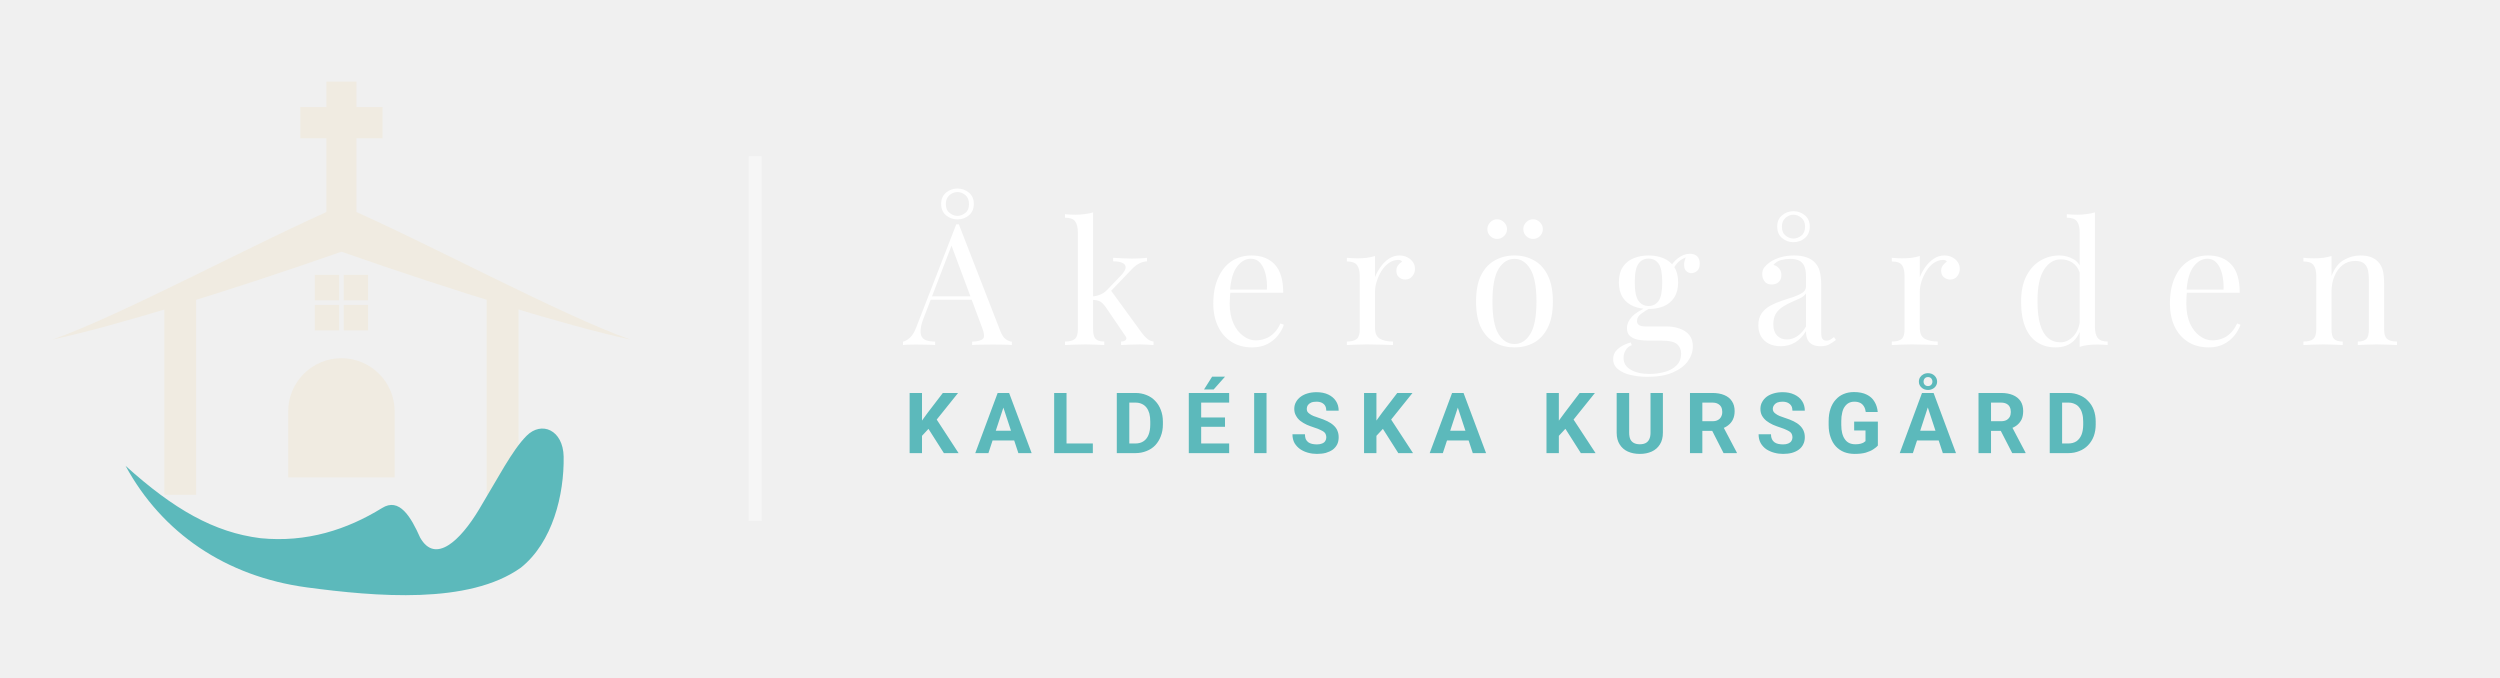
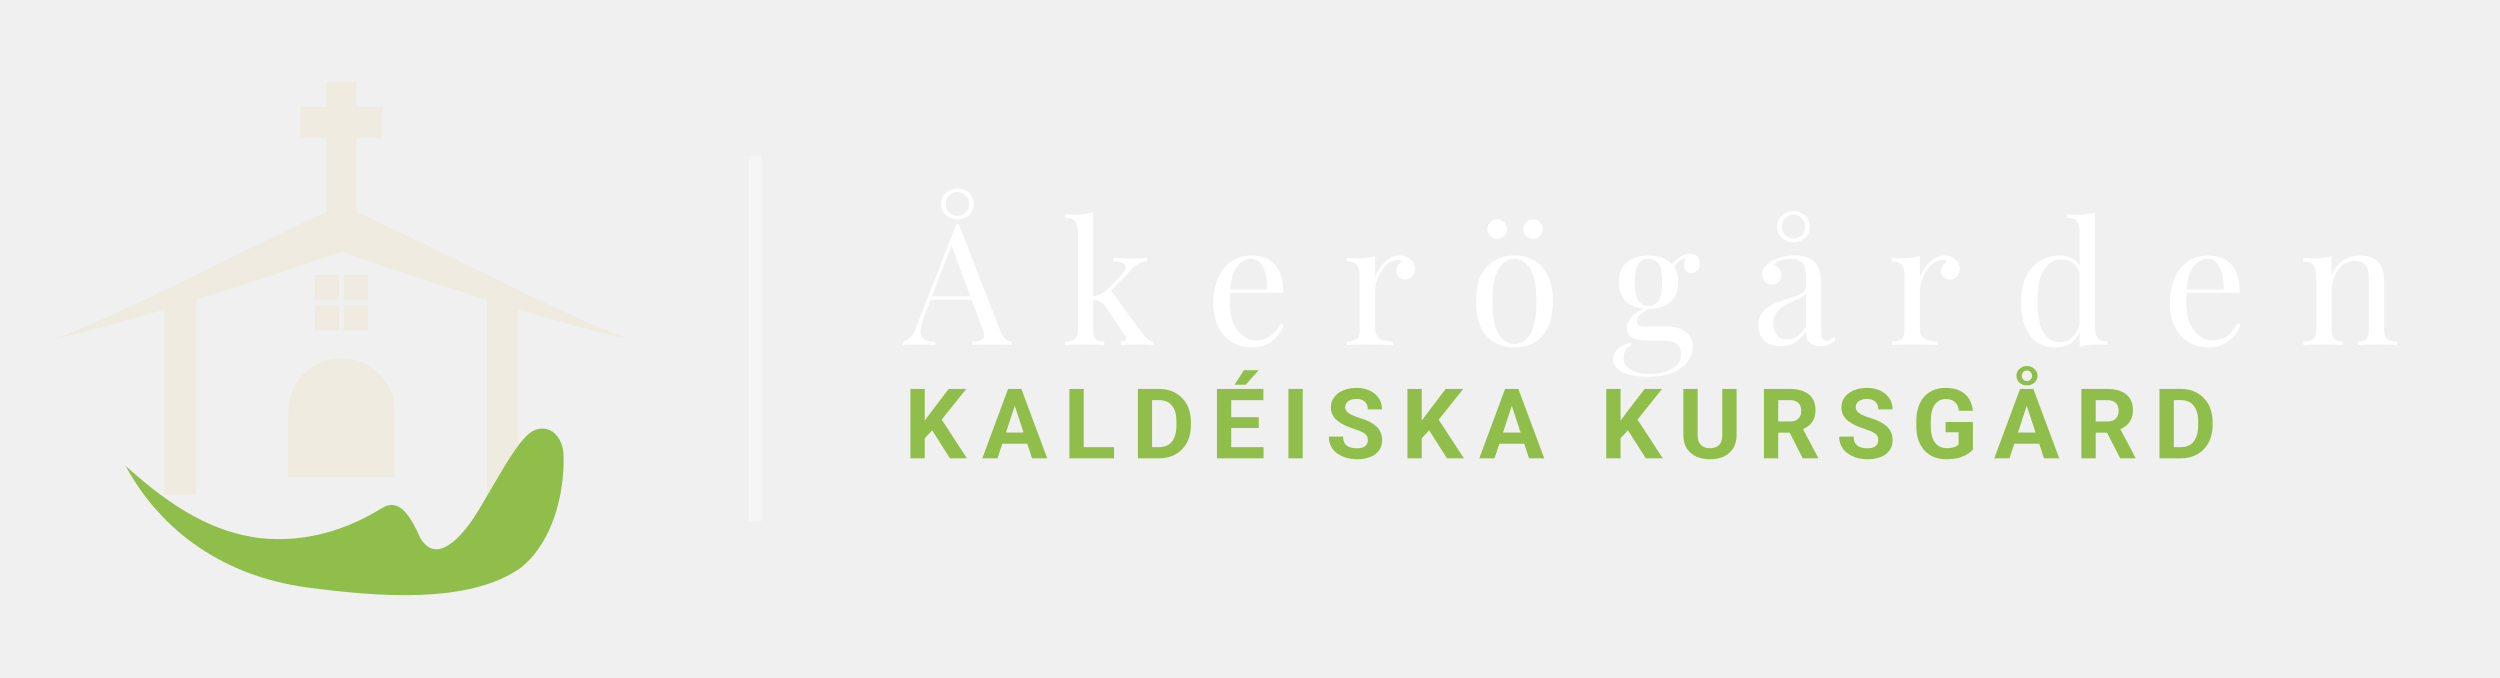
<svg xmlns="http://www.w3.org/2000/svg" width="192" height="52" viewBox="0 0 192 52" role="img" aria-label="Åkerögården — Kaldéiska Kursgård">
  <g transform="translate(4.00,6.00) scale(0.44444)">
    <g fill="#f0ebe1">
      <path d="M47.4,0.6h5.2v23.5h-5.2z" />
      <path d="M42.9,5.0h14.2v5.4h-14.2z" />
      <path d="M50,22.0 C36,28.0 12,41.0 0,45.2       C11,42.8 30,37.0 50,30.0       C70,37.0 89,42.8 100,45.2       C88,41.0 64,28.0 50,22.0 Z" />
      <path d="M19.4,38h5.5v34h-5.5z" />
      <path d="M75.1,38h5.5v34h-5.5z" />
      <path d="M45.4,34h4.2v4.4h-4.2z" />
      <path d="M50.4,34h4.2v4.4h-4.2z" />
      <path d="M45.4,39.2h4.2v4.4h-4.2z" />
      <path d="M50.4,39.2h4.2v4.4h-4.2z" />
      <path d="M40.8,69V57.6 A9.2,9.2 0 0 1 59.2,57.6 V69 Z" />
    </g>
-     <path fill="#5cb9bb" d="M12.7,67.0       C21.0,74.5 28.0,78.5 36.0,79.5       C44.0,80.3 51.0,78.0 57.0,74.3       C60.0,72.4 62.0,75.8 63.6,79.4       C66.2,84.0 70.5,80.0 73.8,74.5       C77.0,69.2 79.5,64.3 82.0,61.8       C84.6,59.2 88.3,60.8 88.4,65.4       C88.5,72.0 86.5,80.2 81.0,84.6       C72.0,91.0 56.0,89.6 44.0,88.0       C30.0,86.1 19.0,78.6 12.7,67.0 Z" />
+     <path fill="#8fbf4a" d="M12.7,67.0       C21.0,74.5 28.0,78.5 36.0,79.5       C44.0,80.3 51.0,78.0 57.0,74.3       C60.0,72.4 62.0,75.8 63.6,79.4       C66.2,84.0 70.5,80.0 73.8,74.5       C77.0,69.2 79.5,64.3 82.0,61.8       C84.6,59.2 88.3,60.8 88.4,65.4       C88.5,72.0 86.5,80.2 81.0,84.6       C72.0,91.0 56.0,89.6 44.0,88.0       C30.0,86.1 19.0,78.6 12.7,67.0 Z" />
  </g>
  <line x1="58" y1="12" x2="58" y2="40" stroke="#ffffff" stroke-width="1" opacity="0.4" />
  <path fill="#ffffff" d="M73.64 17.23 76.82 25.41Q77.01 25.90 77.26 26.06Q77.50 26.23 77.71 26.24V26.50Q77.45 26.47 77.08 26.47Q76.70 26.46 76.32 26.46Q75.81 26.46 75.37 26.47Q74.93 26.47 74.66 26.50V26.24Q75.32 26.21 75.50 26.01Q75.68 25.81 75.42 25.15L73.01 18.69L73.21 18.52L70.95 24.39Q70.74 24.91 70.71 25.27Q70.67 25.63 70.78 25.84Q70.89 26.05 71.15 26.14Q71.42 26.23 71.82 26.24V26.50Q71.46 26.47 71.06 26.47Q70.67 26.46 70.33 26.46Q70.00 26.46 69.78 26.47Q69.55 26.47 69.35 26.50V26.24Q69.61 26.18 69.89 25.93Q70.16 25.69 70.38 25.11L73.44 17.23Q73.49 17.23 73.54 17.23Q73.59 17.23 73.64 17.23ZM75.23 22.76V23.02H71.36L71.49 22.76ZM73.53 14.48Q74.03 14.48 74.41 14.79Q74.79 15.11 74.79 15.66Q74.79 16.22 74.41 16.54Q74.03 16.85 73.53 16.85Q73.03 16.85 72.66 16.54Q72.28 16.22 72.28 15.66Q72.28 15.11 72.66 14.79Q73.03 14.48 73.53 14.48ZM73.53 14.75Q73.21 14.75 72.93 14.98Q72.64 15.22 72.64 15.67Q72.64 16.13 72.93 16.35Q73.21 16.58 73.53 16.58Q73.85 16.58 74.14 16.35Q74.42 16.13 74.42 15.67Q74.42 15.22 74.14 14.98Q73.85 14.75 73.53 14.75ZM83.95 16.31V25.29Q83.95 25.84 84.15 26.03Q84.34 26.23 84.81 26.23V26.50Q84.60 26.49 84.19 26.47Q83.78 26.45 83.37 26.45Q82.93 26.45 82.47 26.47Q82.02 26.49 81.79 26.50V26.23Q82.33 26.23 82.55 26.03Q82.78 25.84 82.78 25.29V17.87Q82.78 17.28 82.57 17.00Q82.37 16.72 81.79 16.72V16.45Q82.21 16.49 82.60 16.49Q82.98 16.49 83.32 16.44Q83.67 16.40 83.95 16.31ZM88.09 19.80V20.07Q87.76 20.09 87.48 20.24Q87.19 20.39 86.92 20.68L85.08 22.60L85.27 22.24L87.68 25.55Q87.90 25.85 88.11 26.02Q88.31 26.19 88.59 26.23V26.50Q88.45 26.49 88.14 26.47Q87.84 26.45 87.54 26.45Q87.14 26.45 86.72 26.47Q86.31 26.49 86.10 26.50V26.23Q86.36 26.23 86.46 26.10Q86.57 25.97 86.42 25.79L84.93 23.60Q84.68 23.25 84.48 23.15Q84.28 23.04 83.90 23.03V22.77Q84.32 22.72 84.58 22.59Q84.84 22.47 85.07 22.22L86.03 21.22Q86.45 20.79 86.45 20.54Q86.45 20.29 86.18 20.18Q85.92 20.07 85.49 20.07V19.80Q85.82 19.82 86.25 19.84Q86.67 19.86 86.96 19.86Q87.18 19.86 87.38 19.85Q87.59 19.84 87.77 19.83Q87.96 19.82 88.09 19.80ZM96.12 19.62Q97.26 19.62 97.91 20.32Q98.55 21.01 98.55 22.48H93.96L93.95 22.24H97.30Q97.33 21.60 97.20 21.06Q97.07 20.52 96.79 20.20Q96.51 19.87 96.07 19.87Q95.47 19.87 95.01 20.47Q94.55 21.07 94.46 22.37L94.50 22.42Q94.47 22.61 94.46 22.85Q94.44 23.08 94.44 23.32Q94.44 24.20 94.73 24.84Q95.02 25.47 95.48 25.80Q95.94 26.14 96.43 26.14Q96.82 26.14 97.17 26.01Q97.52 25.89 97.82 25.60Q98.12 25.32 98.34 24.84L98.60 24.94Q98.46 25.37 98.14 25.77Q97.81 26.18 97.32 26.43Q96.82 26.68 96.17 26.68Q95.24 26.68 94.57 26.25Q93.90 25.82 93.54 25.06Q93.18 24.30 93.18 23.32Q93.18 22.17 93.55 21.35Q93.91 20.52 94.57 20.07Q95.24 19.62 96.12 19.62ZM107.48 19.62Q107.83 19.62 108.10 19.77Q108.37 19.91 108.52 20.14Q108.67 20.36 108.67 20.65Q108.67 20.98 108.46 21.22Q108.26 21.47 107.92 21.47Q107.65 21.47 107.44 21.29Q107.24 21.12 107.24 20.79Q107.24 20.55 107.37 20.37Q107.51 20.20 107.68 20.09Q107.59 19.96 107.40 19.96Q107.00 19.96 106.66 20.20Q106.33 20.44 106.09 20.82Q105.86 21.20 105.73 21.62Q105.60 22.04 105.60 22.41V25.16Q105.60 25.80 105.97 26.01Q106.34 26.23 106.98 26.23V26.50Q106.68 26.49 106.13 26.47Q105.58 26.45 104.97 26.45Q104.53 26.45 104.10 26.47Q103.66 26.49 103.44 26.50V26.23Q103.97 26.23 104.20 26.03Q104.43 25.84 104.43 25.29V21.22Q104.43 20.64 104.22 20.36Q104.01 20.08 103.44 20.08V19.80Q103.86 19.84 104.25 19.84Q104.62 19.84 104.97 19.80Q105.31 19.75 105.60 19.66V21.29Q105.74 20.91 106.01 20.53Q106.27 20.14 106.65 19.88Q107.03 19.62 107.48 19.62ZM116.31 19.62Q117.14 19.62 117.80 19.99Q118.47 20.35 118.86 21.13Q119.26 21.91 119.26 23.16Q119.26 24.41 118.86 25.18Q118.47 25.95 117.80 26.32Q117.14 26.68 116.31 26.68Q115.49 26.68 114.82 26.32Q114.15 25.95 113.75 25.18Q113.36 24.41 113.36 23.16Q113.36 21.91 113.75 21.13Q114.15 20.35 114.82 19.99Q115.49 19.62 116.31 19.62ZM116.31 19.88Q115.57 19.88 115.09 20.65Q114.62 21.42 114.62 23.16Q114.62 24.90 115.09 25.66Q115.57 26.42 116.31 26.42Q117.05 26.42 117.52 25.66Q118.00 24.90 118.00 23.16Q118.00 21.42 117.52 20.65Q117.05 19.88 116.31 19.88ZM117.74 16.84Q118.04 16.84 118.27 17.07Q118.49 17.30 118.49 17.59Q118.49 17.91 118.27 18.13Q118.04 18.35 117.74 18.35Q117.43 18.35 117.21 18.13Q116.99 17.91 116.99 17.59Q116.99 17.30 117.21 17.07Q117.43 16.84 117.74 16.84ZM114.98 16.84Q115.28 16.84 115.51 17.07Q115.74 17.30 115.74 17.59Q115.74 17.91 115.51 18.13Q115.28 18.35 114.98 18.35Q114.67 18.35 114.45 18.13Q114.23 17.91 114.23 17.59Q114.23 17.30 114.45 17.07Q114.67 16.84 114.98 16.84ZM126.54 28.94Q125.85 28.94 125.24 28.80Q124.63 28.66 124.26 28.35Q123.89 28.05 123.89 27.58Q123.89 27.12 124.25 26.80Q124.62 26.47 125.24 26.30L125.32 26.51Q125.03 26.60 124.86 26.88Q124.69 27.15 124.69 27.49Q124.69 28.09 125.25 28.40Q125.80 28.72 126.68 28.72Q127.27 28.72 127.83 28.57Q128.39 28.42 128.75 28.07Q129.11 27.72 129.11 27.15Q129.11 26.72 128.81 26.44Q128.50 26.16 127.61 26.16H126.64Q126.23 26.16 125.84 26.10Q125.45 26.03 125.20 25.82Q124.95 25.62 124.95 25.19Q124.95 24.75 125.32 24.34Q125.68 23.93 126.66 23.50L126.81 23.61Q126.37 23.85 126.05 24.09Q125.72 24.33 125.72 24.65Q125.72 25.07 126.35 25.07H127.97Q128.52 25.07 128.98 25.23Q129.44 25.38 129.73 25.72Q130.01 26.06 130.01 26.60Q130.01 27.21 129.62 27.75Q129.23 28.28 128.46 28.61Q127.68 28.94 126.54 28.94ZM126.61 23.73Q125.97 23.73 125.45 23.52Q124.93 23.30 124.63 22.85Q124.33 22.39 124.33 21.68Q124.33 20.96 124.63 20.51Q124.93 20.05 125.45 19.84Q125.97 19.62 126.61 19.62Q127.26 19.62 127.77 19.84Q128.28 20.05 128.58 20.51Q128.88 20.96 128.88 21.68Q128.88 22.39 128.58 22.85Q128.28 23.30 127.77 23.52Q127.26 23.73 126.61 23.73ZM126.61 23.50Q127.10 23.50 127.38 23.11Q127.66 22.72 127.66 21.68Q127.66 20.64 127.38 20.25Q127.10 19.86 126.61 19.86Q126.12 19.86 125.84 20.25Q125.55 20.64 125.55 21.68Q125.55 22.72 125.84 23.11Q126.12 23.50 126.61 23.50ZM128.48 20.70 128.24 20.61Q128.43 20.17 128.87 19.83Q129.31 19.49 129.79 19.49Q130.13 19.49 130.34 19.68Q130.54 19.87 130.54 20.25Q130.54 20.65 130.33 20.81Q130.12 20.98 129.89 20.98Q129.70 20.98 129.53 20.84Q129.36 20.70 129.34 20.40Q129.31 20.10 129.52 19.64L129.69 19.68Q129.14 19.88 128.91 20.11Q128.67 20.34 128.48 20.70ZM136.76 26.59Q136.23 26.59 135.84 26.39Q135.45 26.19 135.24 25.82Q135.04 25.46 135.04 24.98Q135.04 24.41 135.31 24.04Q135.58 23.68 135.99 23.46Q136.41 23.24 136.87 23.09Q137.33 22.94 137.75 22.80Q138.16 22.66 138.43 22.48Q138.70 22.30 138.70 22.00V21.20Q138.70 20.65 138.53 20.36Q138.37 20.08 138.10 19.98Q137.82 19.88 137.49 19.88Q137.16 19.88 136.79 19.97Q136.42 20.07 136.20 20.35Q136.45 20.40 136.63 20.61Q136.81 20.82 136.81 21.14Q136.81 21.47 136.60 21.66Q136.39 21.85 136.07 21.85Q135.69 21.85 135.52 21.61Q135.34 21.37 135.34 21.07Q135.34 20.73 135.51 20.52Q135.68 20.31 135.94 20.13Q136.24 19.92 136.71 19.77Q137.19 19.62 137.79 19.62Q138.32 19.62 138.70 19.75Q139.07 19.87 139.32 20.10Q139.66 20.42 139.76 20.86Q139.87 21.31 139.87 21.94V25.55Q139.87 25.88 139.96 26.02Q140.06 26.16 140.27 26.16Q140.41 26.16 140.54 26.10Q140.67 26.03 140.85 25.89L141.00 26.11Q140.72 26.32 140.48 26.45Q140.23 26.59 139.81 26.59Q139.44 26.59 139.19 26.46Q138.94 26.33 138.82 26.08Q138.70 25.82 138.70 25.43Q138.34 26.02 137.86 26.30Q137.37 26.59 136.76 26.59ZM137.23 26.07Q137.66 26.07 138.03 25.82Q138.40 25.58 138.70 25.08V22.54Q138.54 22.76 138.24 22.91Q137.94 23.05 137.59 23.20Q137.24 23.35 136.92 23.56Q136.60 23.76 136.39 24.08Q136.19 24.41 136.19 24.93Q136.19 25.45 136.47 25.76Q136.75 26.07 137.23 26.07ZM137.73 16.22Q138.24 16.22 138.62 16.54Q138.99 16.85 138.99 17.40Q138.99 17.96 138.62 18.28Q138.24 18.60 137.73 18.60Q137.24 18.60 136.86 18.28Q136.49 17.96 136.49 17.40Q136.49 16.85 136.86 16.54Q137.24 16.22 137.73 16.22ZM137.73 16.49Q137.42 16.49 137.14 16.72Q136.85 16.96 136.85 17.41Q136.85 17.87 137.14 18.10Q137.42 18.32 137.73 18.32Q138.06 18.32 138.34 18.10Q138.63 17.87 138.63 17.41Q138.63 16.96 138.34 16.72Q138.06 16.49 137.73 16.49ZM149.33 19.62Q149.68 19.62 149.95 19.77Q150.21 19.91 150.36 20.14Q150.51 20.36 150.51 20.65Q150.51 20.98 150.31 21.22Q150.11 21.47 149.77 21.47Q149.50 21.47 149.29 21.29Q149.08 21.12 149.08 20.79Q149.08 20.55 149.22 20.37Q149.36 20.20 149.52 20.09Q149.43 19.96 149.25 19.96Q148.85 19.96 148.51 20.20Q148.17 20.44 147.94 20.82Q147.70 21.20 147.57 21.62Q147.44 22.04 147.44 22.41V25.16Q147.44 25.80 147.81 26.01Q148.19 26.23 148.82 26.23V26.50Q148.52 26.49 147.98 26.47Q147.43 26.45 146.82 26.45Q146.38 26.45 145.94 26.47Q145.51 26.49 145.29 26.50V26.23Q145.82 26.23 146.05 26.03Q146.27 25.84 146.27 25.29V21.22Q146.27 20.64 146.07 20.36Q145.86 20.08 145.29 20.08V19.80Q145.70 19.84 146.09 19.84Q146.47 19.84 146.81 19.80Q147.16 19.75 147.44 19.66V21.29Q147.59 20.91 147.85 20.53Q148.12 20.14 148.50 19.88Q148.87 19.62 149.33 19.62ZM160.89 16.31V25.08Q160.89 25.67 161.10 25.95Q161.32 26.23 161.87 26.23V26.50Q161.47 26.46 161.07 26.46Q160.69 26.46 160.35 26.50Q160.00 26.54 159.72 26.64V17.87Q159.72 17.28 159.51 17.00Q159.30 16.72 158.73 16.72V16.45Q159.14 16.49 159.53 16.49Q159.91 16.49 160.26 16.44Q160.60 16.40 160.89 16.31ZM158.16 19.62Q158.73 19.62 159.23 19.90Q159.73 20.17 159.90 20.83L159.73 20.96Q159.55 20.42 159.16 20.17Q158.78 19.92 158.26 19.92Q157.49 19.92 156.98 20.71Q156.47 21.51 156.48 23.16Q156.48 24.21 156.68 24.91Q156.88 25.60 157.28 25.95Q157.68 26.29 158.25 26.29Q158.79 26.29 159.24 25.82Q159.68 25.36 159.77 24.45L159.92 24.63Q159.82 25.62 159.29 26.15Q158.77 26.68 157.87 26.68Q157.06 26.68 156.46 26.29Q155.86 25.90 155.54 25.12Q155.22 24.34 155.22 23.16Q155.22 21.98 155.63 21.19Q156.04 20.40 156.71 20.01Q157.38 19.62 158.16 19.62ZM169.58 19.62Q170.73 19.62 171.37 20.32Q172.01 21.01 172.01 22.48H167.43L167.41 22.24H170.77Q170.79 21.60 170.66 21.06Q170.53 20.52 170.25 20.20Q169.97 19.87 169.53 19.87Q168.93 19.87 168.47 20.47Q168.01 21.07 167.92 22.37L167.96 22.42Q167.93 22.61 167.92 22.85Q167.91 23.08 167.91 23.32Q167.91 24.20 168.19 24.84Q168.48 25.47 168.94 25.80Q169.40 26.14 169.90 26.14Q170.29 26.14 170.64 26.01Q170.99 25.89 171.29 25.60Q171.59 25.32 171.81 24.84L172.07 24.94Q171.92 25.37 171.60 25.77Q171.27 26.18 170.78 26.43Q170.29 26.68 169.64 26.68Q168.70 26.68 168.03 26.25Q167.36 25.82 167.00 25.06Q166.65 24.30 166.65 23.32Q166.65 22.17 167.01 21.35Q167.37 20.52 168.04 20.07Q168.70 19.62 169.58 19.62ZM181.27 19.62Q181.76 19.62 182.10 19.75Q182.43 19.88 182.65 20.12Q182.90 20.38 183.00 20.77Q183.10 21.16 183.10 21.82V25.29Q183.10 25.84 183.33 26.03Q183.56 26.23 184.09 26.23V26.50Q183.87 26.49 183.42 26.47Q182.96 26.45 182.53 26.45Q182.10 26.45 181.69 26.47Q181.28 26.49 181.08 26.50V26.23Q181.54 26.23 181.74 26.03Q181.93 25.84 181.93 25.29V21.53Q181.93 21.13 181.87 20.79Q181.80 20.45 181.58 20.25Q181.35 20.04 180.88 20.04Q180.33 20.04 179.92 20.35Q179.52 20.66 179.29 21.20Q179.06 21.74 179.06 22.41V25.29Q179.06 25.84 179.26 26.03Q179.45 26.23 179.92 26.23V26.50Q179.71 26.49 179.30 26.47Q178.89 26.45 178.46 26.45Q178.03 26.45 177.58 26.47Q177.12 26.49 176.90 26.50V26.23Q177.44 26.23 177.66 26.03Q177.89 25.84 177.89 25.29V21.22Q177.89 20.64 177.68 20.36Q177.47 20.08 176.90 20.08V19.80Q177.32 19.84 177.71 19.84Q178.09 19.84 178.43 19.80Q178.77 19.75 179.06 19.66V21.20Q179.40 20.31 180.00 19.97Q180.61 19.62 181.27 19.62Z" />
-   <path fill="#5cb9bb" d="M70.81 30.18V34.80H69.86V30.18ZM73.58 30.18 71.75 32.46 70.69 33.60 70.52 32.70 71.23 31.72 72.41 30.18ZM72.49 34.80 71.13 32.66 71.84 32.07 73.62 34.80ZM77.17 30.97 75.91 34.80H74.90L76.62 30.18H77.26ZM78.21 34.80 76.95 30.97 76.85 30.18H77.50L79.23 34.80ZM78.16 33.08V33.83H75.71V33.08ZM83.93 34.06V34.80H81.60V34.06ZM81.91 30.18V34.80H80.96V30.18ZM87.19 34.80H86.19L86.19 34.06H87.19Q87.57 34.06 87.82 33.89Q88.08 33.72 88.21 33.39Q88.34 33.06 88.34 32.60V32.38Q88.34 32.02 88.27 31.75Q88.19 31.48 88.05 31.30Q87.90 31.11 87.69 31.02Q87.48 30.92 87.20 30.92H86.17V30.18H87.20Q87.66 30.18 88.05 30.34Q88.44 30.49 88.72 30.79Q89.00 31.08 89.15 31.48Q89.31 31.89 89.31 32.38V32.60Q89.31 33.09 89.15 33.50Q89.00 33.90 88.72 34.20Q88.44 34.49 88.05 34.64Q87.66 34.80 87.19 34.80ZM86.73 30.18V34.80H85.77V30.18ZM94.40 34.06V34.80H91.94V34.06ZM92.25 30.18V34.80H91.30V30.18ZM94.08 32.06V32.78H91.94V32.06ZM94.40 30.18V30.92H91.94V30.18ZM92.47 29.91 93.09 28.93H94.08L93.21 29.91ZM97.27 30.18V34.80H96.32V30.18ZM101.86 33.59Q101.86 33.47 101.82 33.37Q101.79 33.27 101.69 33.18Q101.59 33.10 101.41 33.02Q101.24 32.93 100.95 32.84Q100.64 32.74 100.36 32.62Q100.08 32.49 99.86 32.32Q99.65 32.15 99.53 31.92Q99.40 31.70 99.40 31.40Q99.40 31.11 99.53 30.88Q99.66 30.64 99.89 30.47Q100.12 30.30 100.43 30.21Q100.74 30.12 101.11 30.12Q101.63 30.12 102.01 30.30Q102.39 30.48 102.60 30.80Q102.81 31.12 102.81 31.54H101.86Q101.86 31.33 101.78 31.18Q101.70 31.03 101.53 30.94Q101.36 30.85 101.10 30.85Q100.85 30.85 100.69 30.92Q100.52 31.00 100.44 31.12Q100.36 31.25 100.36 31.40Q100.36 31.52 100.41 31.62Q100.47 31.71 100.59 31.79Q100.71 31.88 100.88 31.95Q101.05 32.02 101.28 32.09Q101.65 32.21 101.94 32.35Q102.23 32.49 102.42 32.67Q102.62 32.85 102.71 33.07Q102.81 33.30 102.81 33.58Q102.81 33.89 102.70 34.12Q102.58 34.36 102.36 34.53Q102.13 34.69 101.83 34.78Q101.52 34.86 101.14 34.86Q100.79 34.86 100.46 34.77Q100.13 34.68 99.86 34.50Q99.59 34.31 99.42 34.03Q99.26 33.74 99.26 33.35H100.22Q100.22 33.57 100.28 33.72Q100.35 33.87 100.47 33.96Q100.59 34.05 100.76 34.09Q100.93 34.13 101.14 34.13Q101.38 34.13 101.54 34.06Q101.71 33.99 101.78 33.87Q101.86 33.75 101.86 33.59ZM105.71 30.18V34.80H104.76V30.18ZM108.48 30.18 106.65 32.46 105.59 33.60 105.42 32.70 106.13 31.72 107.31 30.18ZM107.39 34.80 106.03 32.66 106.74 32.07 108.52 34.80ZM112.07 30.97 110.81 34.80H109.80L111.52 30.18H112.16ZM113.11 34.80 111.85 30.97 111.75 30.18H112.40L114.13 34.80ZM113.06 33.08V33.83H110.61V33.08ZM119.72 30.18V34.80H118.77V30.18ZM122.49 30.18 120.66 32.46 119.60 33.60 119.43 32.70 120.15 31.72 121.32 30.18ZM121.41 34.80 120.05 32.66 120.75 32.07 122.54 34.80ZM126.76 30.18H127.71V33.23Q127.71 33.77 127.48 34.13Q127.25 34.50 126.85 34.68Q126.45 34.86 125.94 34.86Q125.42 34.86 125.02 34.68Q124.62 34.50 124.39 34.13Q124.16 33.77 124.16 33.23V30.18H125.12V33.23Q125.12 33.54 125.21 33.74Q125.31 33.94 125.50 34.03Q125.68 34.12 125.94 34.12Q126.20 34.12 126.38 34.03Q126.56 33.94 126.66 33.74Q126.76 33.54 126.76 33.23ZM129.79 30.18H131.51Q132.04 30.18 132.42 30.34Q132.81 30.50 133.01 30.81Q133.22 31.12 133.22 31.57Q133.22 31.94 133.09 32.21Q132.97 32.47 132.74 32.65Q132.52 32.83 132.21 32.93L131.91 33.09H130.41L130.40 32.35H131.52Q131.77 32.35 131.93 32.26Q132.10 32.17 132.18 32.01Q132.27 31.85 132.27 31.64Q132.27 31.42 132.19 31.26Q132.10 31.10 131.93 31.01Q131.77 30.92 131.51 30.92H130.74V34.80H129.79ZM132.37 34.80 131.32 32.74 132.32 32.73 133.39 34.76V34.80ZM137.66 33.59Q137.66 33.47 137.62 33.37Q137.59 33.27 137.49 33.18Q137.39 33.10 137.21 33.02Q137.03 32.93 136.75 32.84Q136.44 32.74 136.16 32.62Q135.88 32.49 135.66 32.32Q135.45 32.15 135.32 31.92Q135.20 31.70 135.20 31.40Q135.20 31.11 135.33 30.88Q135.46 30.64 135.68 30.47Q135.91 30.30 136.23 30.21Q136.54 30.12 136.91 30.12Q137.42 30.12 137.80 30.30Q138.19 30.48 138.40 30.80Q138.61 31.12 138.61 31.54H137.66Q137.66 31.33 137.58 31.18Q137.49 31.03 137.32 30.94Q137.15 30.85 136.90 30.85Q136.65 30.85 136.48 30.92Q136.32 31.00 136.24 31.12Q136.15 31.25 136.15 31.40Q136.15 31.52 136.21 31.62Q136.27 31.71 136.39 31.79Q136.51 31.88 136.68 31.95Q136.85 32.02 137.07 32.09Q137.45 32.21 137.74 32.35Q138.03 32.49 138.22 32.67Q138.41 32.85 138.51 33.07Q138.61 33.30 138.61 33.58Q138.61 33.89 138.49 34.12Q138.38 34.36 138.15 34.53Q137.93 34.69 137.62 34.78Q137.32 34.86 136.94 34.86Q136.59 34.86 136.26 34.77Q135.93 34.68 135.65 34.50Q135.38 34.31 135.22 34.03Q135.06 33.74 135.06 33.35H136.01Q136.01 33.57 136.08 33.72Q136.15 33.87 136.27 33.96Q136.39 34.05 136.56 34.09Q136.73 34.13 136.94 34.13Q137.18 34.13 137.34 34.06Q137.50 33.99 137.58 33.87Q137.66 33.75 137.66 33.59ZM144.22 32.38V34.22Q144.11 34.35 143.88 34.50Q143.66 34.65 143.30 34.76Q142.95 34.86 142.44 34.86Q142.00 34.86 141.63 34.72Q141.26 34.57 140.99 34.28Q140.73 34.00 140.59 33.58Q140.44 33.17 140.44 32.64V32.35Q140.44 31.81 140.58 31.40Q140.72 30.98 140.98 30.70Q141.23 30.41 141.59 30.26Q141.95 30.11 142.38 30.11Q142.98 30.11 143.37 30.31Q143.76 30.50 143.96 30.85Q144.17 31.19 144.21 31.64H143.29Q143.26 31.40 143.16 31.23Q143.06 31.05 142.88 30.95Q142.69 30.85 142.41 30.85Q142.17 30.85 141.98 30.95Q141.80 31.05 141.67 31.24Q141.54 31.42 141.48 31.70Q141.41 31.98 141.41 32.34V32.64Q141.41 33.00 141.48 33.27Q141.55 33.55 141.69 33.74Q141.82 33.93 142.03 34.03Q142.23 34.12 142.50 34.12Q142.73 34.12 142.88 34.08Q143.03 34.04 143.12 33.99Q143.22 33.93 143.27 33.88V33.06H142.40V32.38ZM148.16 30.97 146.91 34.80H145.90L147.61 30.18H148.26ZM149.21 34.80 147.95 30.97 147.85 30.18H148.50L150.22 34.80ZM149.15 33.08V33.83H146.71V33.08ZM147.37 29.31Q147.37 29.13 147.46 28.98Q147.55 28.84 147.71 28.75Q147.87 28.66 148.07 28.66Q148.37 28.66 148.57 28.85Q148.77 29.04 148.77 29.31Q148.77 29.49 148.68 29.63Q148.59 29.78 148.43 29.86Q148.27 29.95 148.07 29.95Q147.77 29.95 147.57 29.76Q147.37 29.58 147.37 29.31ZM147.73 29.31Q147.73 29.45 147.82 29.55Q147.91 29.65 148.07 29.65Q148.23 29.65 148.32 29.55Q148.41 29.45 148.41 29.31Q148.41 29.17 148.32 29.06Q148.23 28.96 148.07 28.96Q147.91 28.96 147.82 29.06Q147.73 29.17 147.73 29.31ZM151.95 30.18H153.68Q154.21 30.18 154.59 30.34Q154.97 30.50 155.18 30.81Q155.38 31.12 155.38 31.57Q155.38 31.94 155.26 32.21Q155.13 32.47 154.91 32.65Q154.68 32.83 154.37 32.93L154.07 33.09H152.58L152.57 32.35H153.68Q153.93 32.35 154.10 32.26Q154.26 32.17 154.35 32.01Q154.43 31.85 154.43 31.64Q154.43 31.42 154.35 31.26Q154.27 31.10 154.10 31.01Q153.93 30.92 153.68 30.92H152.91V34.80H151.95ZM154.54 34.80 153.48 32.74 154.49 32.73 155.56 34.76V34.80ZM158.84 34.80H157.83L157.84 34.06H158.84Q159.21 34.06 159.47 33.89Q159.72 33.72 159.86 33.39Q159.99 33.06 159.99 32.60V32.38Q159.99 32.02 159.91 31.75Q159.84 31.48 159.69 31.30Q159.55 31.11 159.33 31.02Q159.12 30.92 158.85 30.92H157.81V30.18H158.85Q159.31 30.18 159.69 30.34Q160.08 30.49 160.36 30.79Q160.65 31.08 160.80 31.48Q160.95 31.89 160.95 32.38V32.60Q160.95 33.09 160.80 33.50Q160.65 33.90 160.36 34.20Q160.08 34.49 159.69 34.64Q159.31 34.80 158.84 34.80ZM158.37 30.18V34.80H157.42V30.18Z" />
+   <path fill="#8fbf4a" d="M71.02 29.87V35.20H69.92V29.87ZM74.21 29.87 72.10 32.50 70.88 33.81 70.68 32.77 71.51 31.64 72.86 29.87ZM72.96 35.20 71.39 32.74 72.21 32.05 74.26 35.20ZM78.06 30.78 76.61 35.20H75.44L77.42 29.87H78.16ZM79.26 35.20 77.81 30.78 77.69 29.87H78.44L80.43 35.20ZM79.20 33.22V34.08H76.38V33.22ZM85.56 34.34V35.20H82.87V34.34ZM83.23 29.87V35.20H82.13V29.87ZM89.02 35.20H87.86L87.87 34.34H89.02Q89.45 34.34 89.75 34.15Q90.05 33.95 90.20 33.57Q90.35 33.20 90.35 32.66V32.40Q90.35 31.99 90.27 31.68Q90.18 31.37 90.01 31.16Q89.84 30.94 89.60 30.84Q89.35 30.73 89.03 30.73H87.84V29.87H89.03Q89.57 29.87 90.01 30.05Q90.46 30.23 90.78 30.57Q91.11 30.90 91.29 31.37Q91.46 31.84 91.46 32.41V32.66Q91.46 33.23 91.29 33.70Q91.11 34.17 90.79 34.50Q90.46 34.84 90.01 35.02Q89.56 35.20 89.02 35.20ZM88.48 29.87V35.20H87.39V29.87ZM97.04 34.34V35.20H94.20V34.34ZM94.56 29.87V35.20H93.46V29.87ZM96.67 32.04V32.87H94.20V32.04ZM97.03 29.87V30.73H94.20V29.87ZM94.81 29.55 95.53 28.43H96.67L95.67 29.55ZM100.05 29.87V35.20H98.95V29.87ZM105.05 33.80Q105.05 33.66 105.01 33.55Q104.96 33.43 104.85 33.33Q104.74 33.24 104.53 33.14Q104.33 33.05 104.00 32.94Q103.64 32.83 103.31 32.68Q102.99 32.53 102.74 32.34Q102.50 32.14 102.35 31.88Q102.21 31.62 102.21 31.28Q102.21 30.94 102.36 30.67Q102.51 30.40 102.77 30.20Q103.03 30.01 103.39 29.90Q103.76 29.79 104.19 29.79Q104.78 29.79 105.22 30.01Q105.66 30.22 105.90 30.59Q106.14 30.96 106.14 31.44H105.05Q105.05 31.20 104.95 31.02Q104.86 30.85 104.66 30.74Q104.47 30.64 104.17 30.64Q103.88 30.64 103.69 30.73Q103.50 30.81 103.41 30.96Q103.31 31.10 103.31 31.28Q103.31 31.42 103.38 31.53Q103.45 31.64 103.58 31.73Q103.72 31.83 103.92 31.91Q104.11 32.00 104.37 32.08Q104.81 32.21 105.14 32.37Q105.47 32.54 105.70 32.74Q105.92 32.95 106.03 33.21Q106.15 33.47 106.15 33.80Q106.15 34.15 106.01 34.42Q105.88 34.69 105.62 34.89Q105.36 35.08 105.01 35.17Q104.65 35.27 104.21 35.27Q103.82 35.27 103.43 35.17Q103.05 35.06 102.74 34.85Q102.42 34.64 102.24 34.31Q102.05 33.98 102.05 33.53H103.15Q103.15 33.78 103.23 33.95Q103.30 34.12 103.45 34.23Q103.59 34.34 103.78 34.38Q103.98 34.43 104.21 34.43Q104.50 34.43 104.68 34.35Q104.87 34.27 104.96 34.13Q105.05 33.98 105.05 33.80ZM109.19 29.87V35.20H108.09V29.87ZM112.38 29.87 110.27 32.50 109.05 33.81 108.85 32.77 109.68 31.64 111.03 29.87ZM111.13 35.20 109.56 32.74 110.37 32.05 112.43 35.20ZM116.23 30.78 114.78 35.20H113.61L115.59 29.87H116.33ZM117.43 35.20 115.98 30.78 115.86 29.87H116.61L118.60 35.20ZM117.36 33.22V34.08H114.55V33.22ZM124.46 29.87V35.20H123.36V29.87ZM127.65 29.87 125.54 32.50 124.32 33.81 124.12 32.77 124.95 31.64 126.31 29.87ZM126.40 35.20 124.83 32.74 125.65 32.05 127.70 35.20ZM132.27 29.87H133.37V33.39Q133.37 34.01 133.11 34.43Q132.84 34.85 132.39 35.06Q131.93 35.27 131.33 35.27Q130.73 35.27 130.27 35.06Q129.81 34.85 129.54 34.43Q129.28 34.01 129.28 33.39V29.87H130.38V33.39Q130.38 33.75 130.49 33.98Q130.61 34.20 130.82 34.31Q131.04 34.42 131.33 34.42Q131.63 34.42 131.84 34.31Q132.05 34.20 132.16 33.98Q132.27 33.75 132.27 33.39ZM135.47 29.87H137.46Q138.07 29.87 138.51 30.05Q138.96 30.23 139.19 30.59Q139.43 30.95 139.43 31.48Q139.43 31.90 139.29 32.21Q139.14 32.52 138.88 32.72Q138.62 32.92 138.27 33.04L137.92 33.23H136.19L136.18 32.37H137.47Q137.76 32.37 137.95 32.27Q138.14 32.16 138.24 31.98Q138.33 31.80 138.33 31.56Q138.33 31.30 138.24 31.11Q138.14 30.93 137.95 30.83Q137.75 30.73 137.46 30.73H136.57V35.20H135.47ZM138.45 35.20 137.24 32.82 138.40 32.82 139.63 35.15V35.20ZM144.25 33.80Q144.25 33.66 144.21 33.55Q144.17 33.43 144.06 33.33Q143.94 33.24 143.74 33.14Q143.53 33.05 143.21 32.94Q142.84 32.83 142.52 32.68Q142.20 32.53 141.95 32.34Q141.70 32.14 141.56 31.88Q141.42 31.62 141.42 31.28Q141.42 30.94 141.57 30.67Q141.71 30.40 141.98 30.20Q142.24 30.01 142.60 29.90Q142.96 29.79 143.39 29.79Q143.98 29.79 144.42 30.01Q144.86 30.22 145.10 30.59Q145.35 30.96 145.35 31.44H144.26Q144.26 31.20 144.16 31.02Q144.06 30.85 143.87 30.74Q143.67 30.64 143.37 30.64Q143.09 30.64 142.90 30.73Q142.71 30.81 142.61 30.96Q142.52 31.10 142.52 31.28Q142.52 31.42 142.59 31.53Q142.65 31.64 142.79 31.73Q142.92 31.83 143.12 31.91Q143.32 32.00 143.58 32.08Q144.02 32.21 144.35 32.37Q144.68 32.54 144.90 32.74Q145.13 32.95 145.24 33.21Q145.35 33.47 145.35 33.80Q145.35 34.15 145.22 34.42Q145.08 34.69 144.82 34.89Q144.57 35.08 144.21 35.17Q143.86 35.27 143.42 35.27Q143.02 35.27 142.64 35.17Q142.25 35.06 141.94 34.85Q141.63 34.64 141.44 34.31Q141.25 33.98 141.25 33.53H142.36Q142.36 33.78 142.43 33.95Q142.51 34.12 142.65 34.23Q142.79 34.34 142.99 34.38Q143.18 34.43 143.42 34.43Q143.70 34.43 143.89 34.35Q144.07 34.27 144.16 34.13Q144.25 33.98 144.25 33.80ZM151.52 32.41V34.53Q151.40 34.68 151.14 34.85Q150.88 35.02 150.47 35.15Q150.06 35.27 149.47 35.27Q148.96 35.27 148.53 35.10Q148.11 34.93 147.80 34.60Q147.50 34.27 147.33 33.80Q147.17 33.32 147.17 32.70V32.37Q147.17 31.75 147.33 31.27Q147.49 30.79 147.78 30.46Q148.08 30.14 148.49 29.96Q148.90 29.79 149.40 29.79Q150.10 29.79 150.54 30.02Q150.99 30.24 151.23 30.64Q151.46 31.04 151.52 31.55H150.45Q150.41 31.28 150.30 31.08Q150.18 30.88 149.97 30.76Q149.76 30.65 149.43 30.65Q149.16 30.65 148.94 30.76Q148.73 30.87 148.58 31.09Q148.43 31.30 148.36 31.62Q148.28 31.94 148.28 32.36V32.70Q148.28 33.12 148.36 33.44Q148.44 33.76 148.60 33.98Q148.76 34.20 148.99 34.31Q149.23 34.42 149.54 34.42Q149.80 34.42 149.97 34.37Q150.15 34.33 150.26 34.26Q150.36 34.20 150.42 34.14V33.20H149.42V32.41ZM155.78 30.78 154.33 35.20H153.16L155.14 29.87H155.88ZM156.98 35.20 155.53 30.78 155.41 29.87H156.16L158.15 35.20ZM156.91 33.22V34.08H154.10V33.22ZM154.86 28.86Q154.86 28.66 154.96 28.49Q155.07 28.32 155.25 28.22Q155.43 28.11 155.67 28.11Q156.01 28.11 156.25 28.34Q156.48 28.56 156.48 28.86Q156.48 29.07 156.37 29.24Q156.27 29.40 156.08 29.50Q155.90 29.60 155.67 29.60Q155.32 29.60 155.09 29.39Q154.86 29.17 154.86 28.86ZM155.27 28.86Q155.27 29.02 155.38 29.14Q155.49 29.26 155.67 29.26Q155.85 29.26 155.95 29.14Q156.06 29.03 156.06 28.86Q156.06 28.70 155.95 28.58Q155.85 28.46 155.67 28.46Q155.49 28.46 155.38 28.58Q155.27 28.70 155.27 28.86ZM159.85 29.87H161.84Q162.45 29.87 162.89 30.05Q163.33 30.23 163.57 30.59Q163.81 30.95 163.81 31.48Q163.81 31.90 163.66 32.21Q163.52 32.52 163.25 32.72Q162.99 32.92 162.64 33.04L162.29 33.23H160.56L160.56 32.37H161.84Q162.13 32.37 162.32 32.27Q162.51 32.16 162.61 31.98Q162.71 31.80 162.71 31.56Q162.71 31.30 162.61 31.11Q162.52 30.93 162.32 30.83Q162.13 30.73 161.84 30.73H160.95V35.20H159.85ZM162.83 35.20 161.61 32.82 162.77 32.82 164.00 35.15V35.20ZM167.49 35.20H166.33L166.33 34.34H167.49Q167.92 34.34 168.22 34.15Q168.51 33.95 168.67 33.57Q168.82 33.20 168.82 32.66V32.40Q168.82 31.99 168.73 31.68Q168.65 31.37 168.48 31.16Q168.31 30.94 168.06 30.84Q167.82 30.73 167.50 30.73H166.31V29.87H167.50Q168.03 29.87 168.48 30.05Q168.92 30.23 169.25 30.57Q169.58 30.90 169.75 31.37Q169.93 31.84 169.93 32.41V32.66Q169.93 33.23 169.75 33.70Q169.58 34.17 169.25 34.50Q168.93 34.84 168.48 35.02Q168.03 35.20 167.49 35.20ZM166.95 29.87V35.20H165.85V29.87Z" />
</svg>
